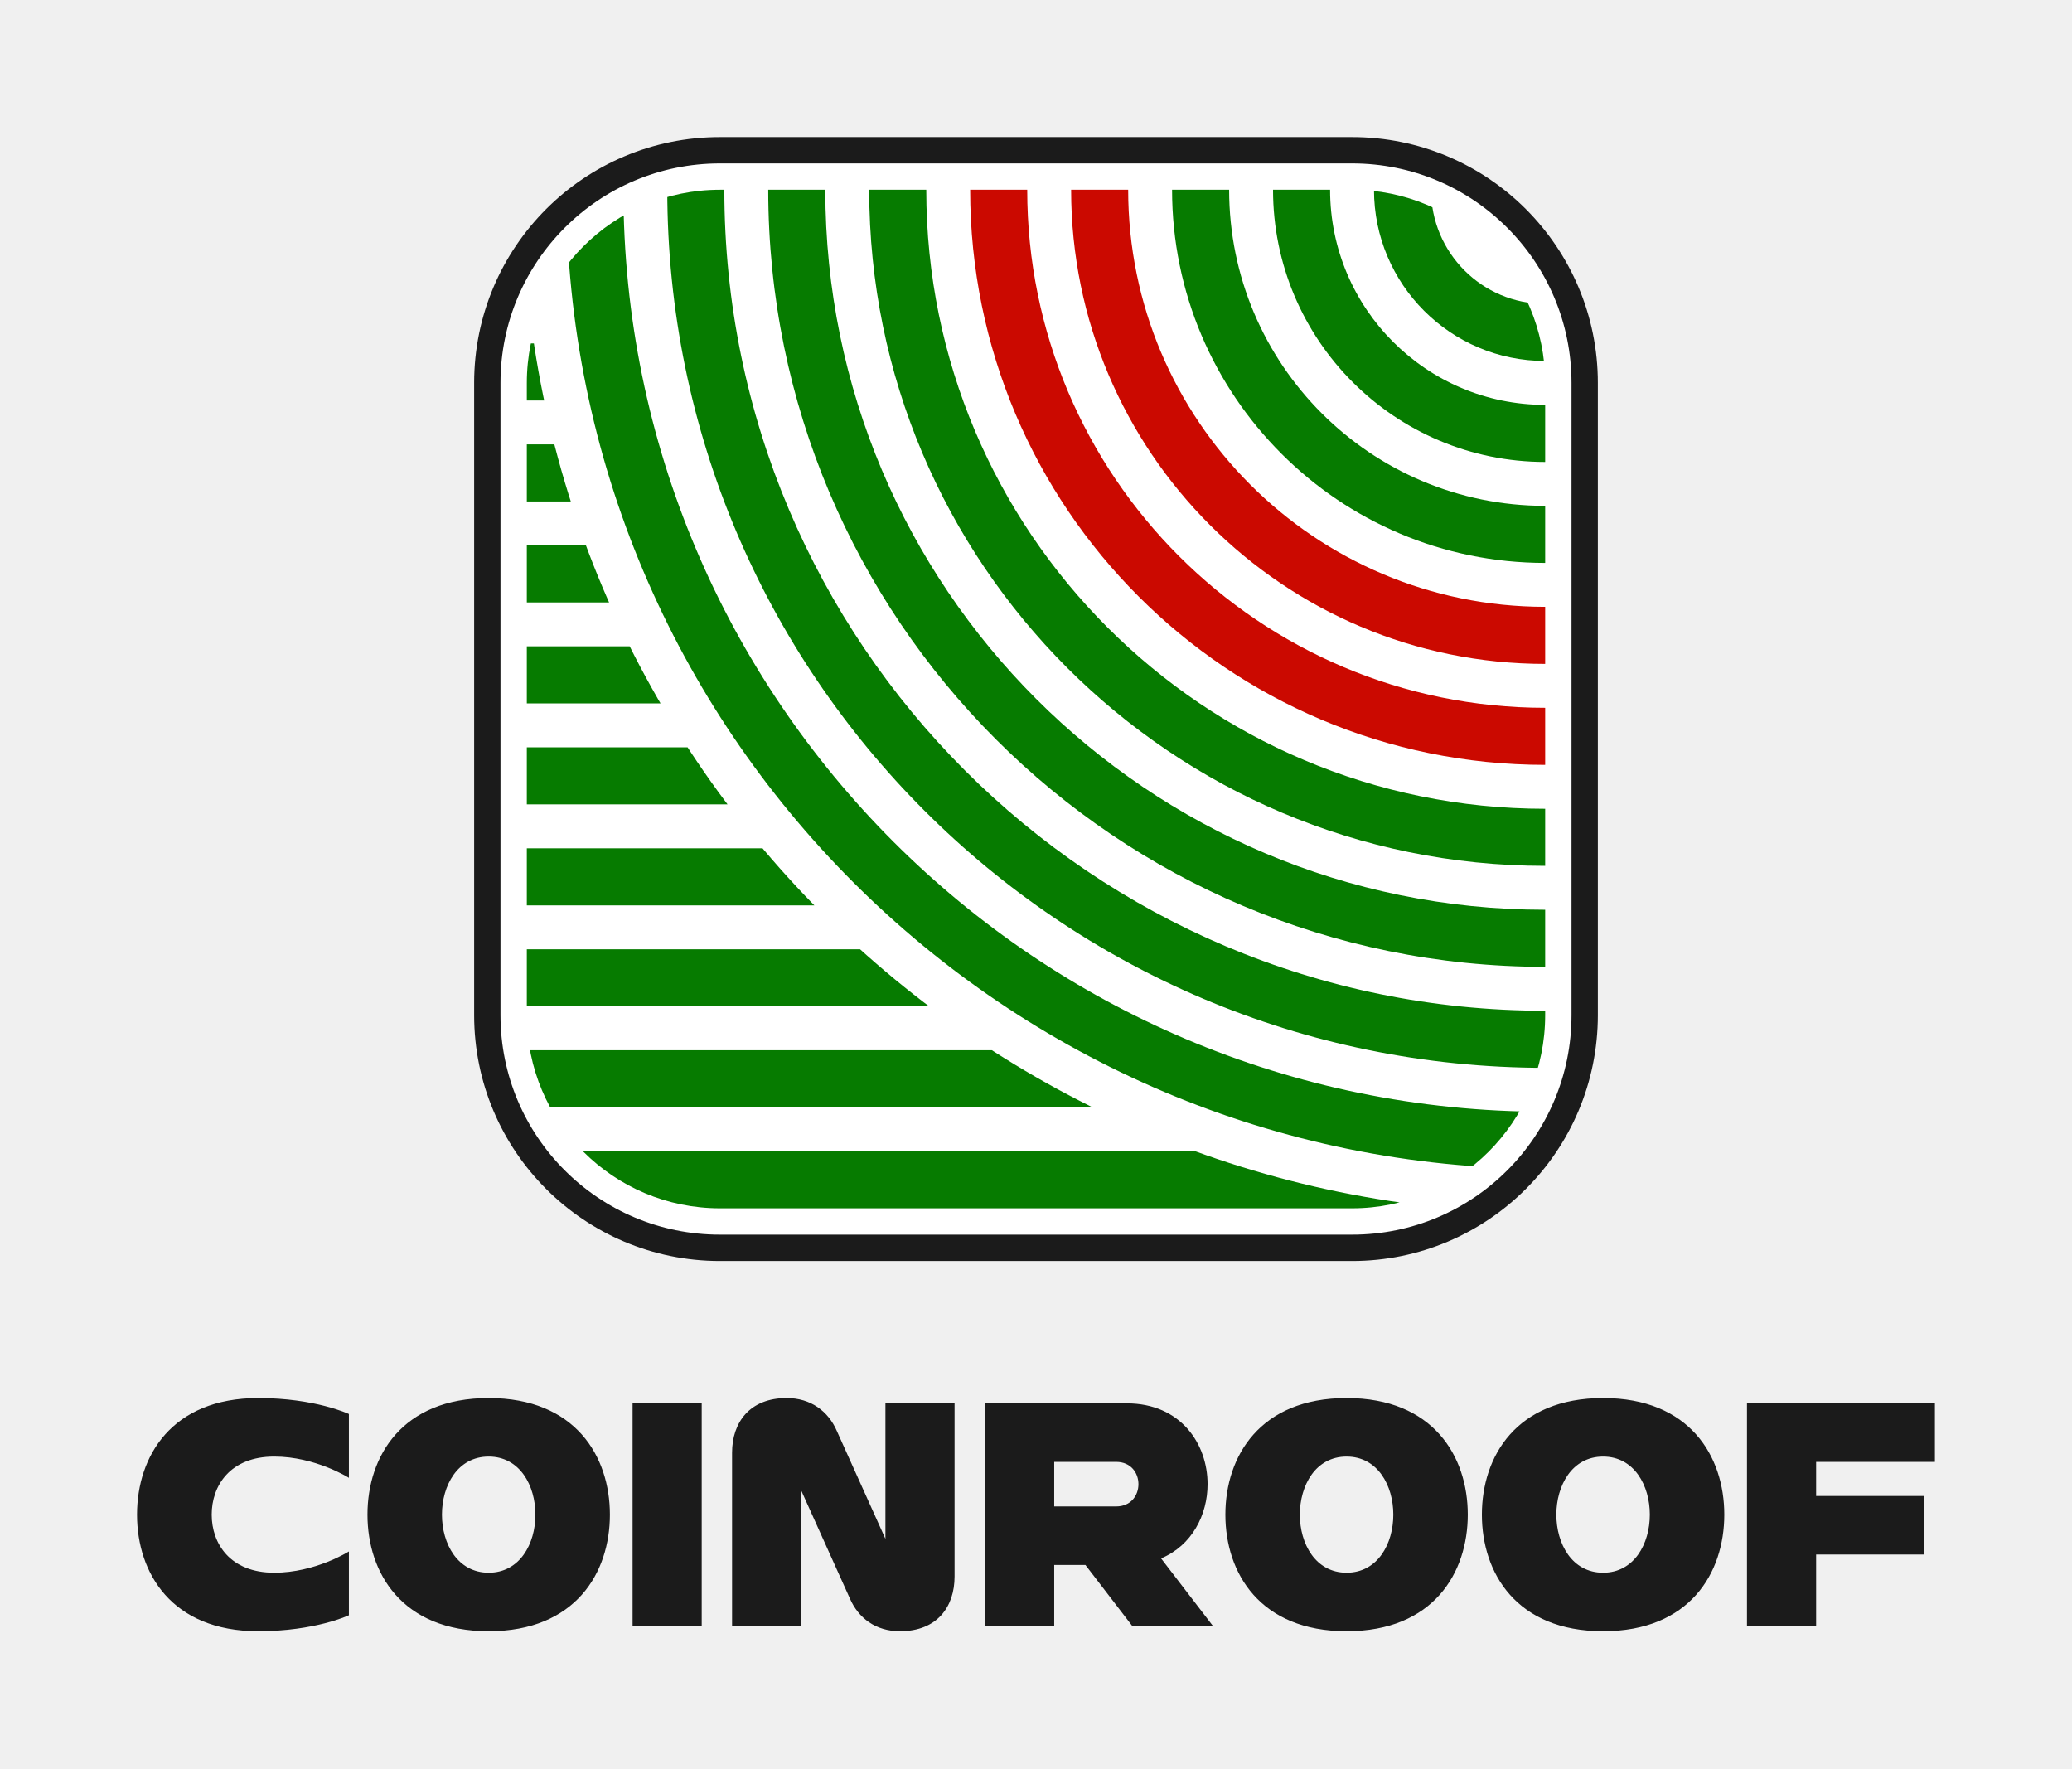
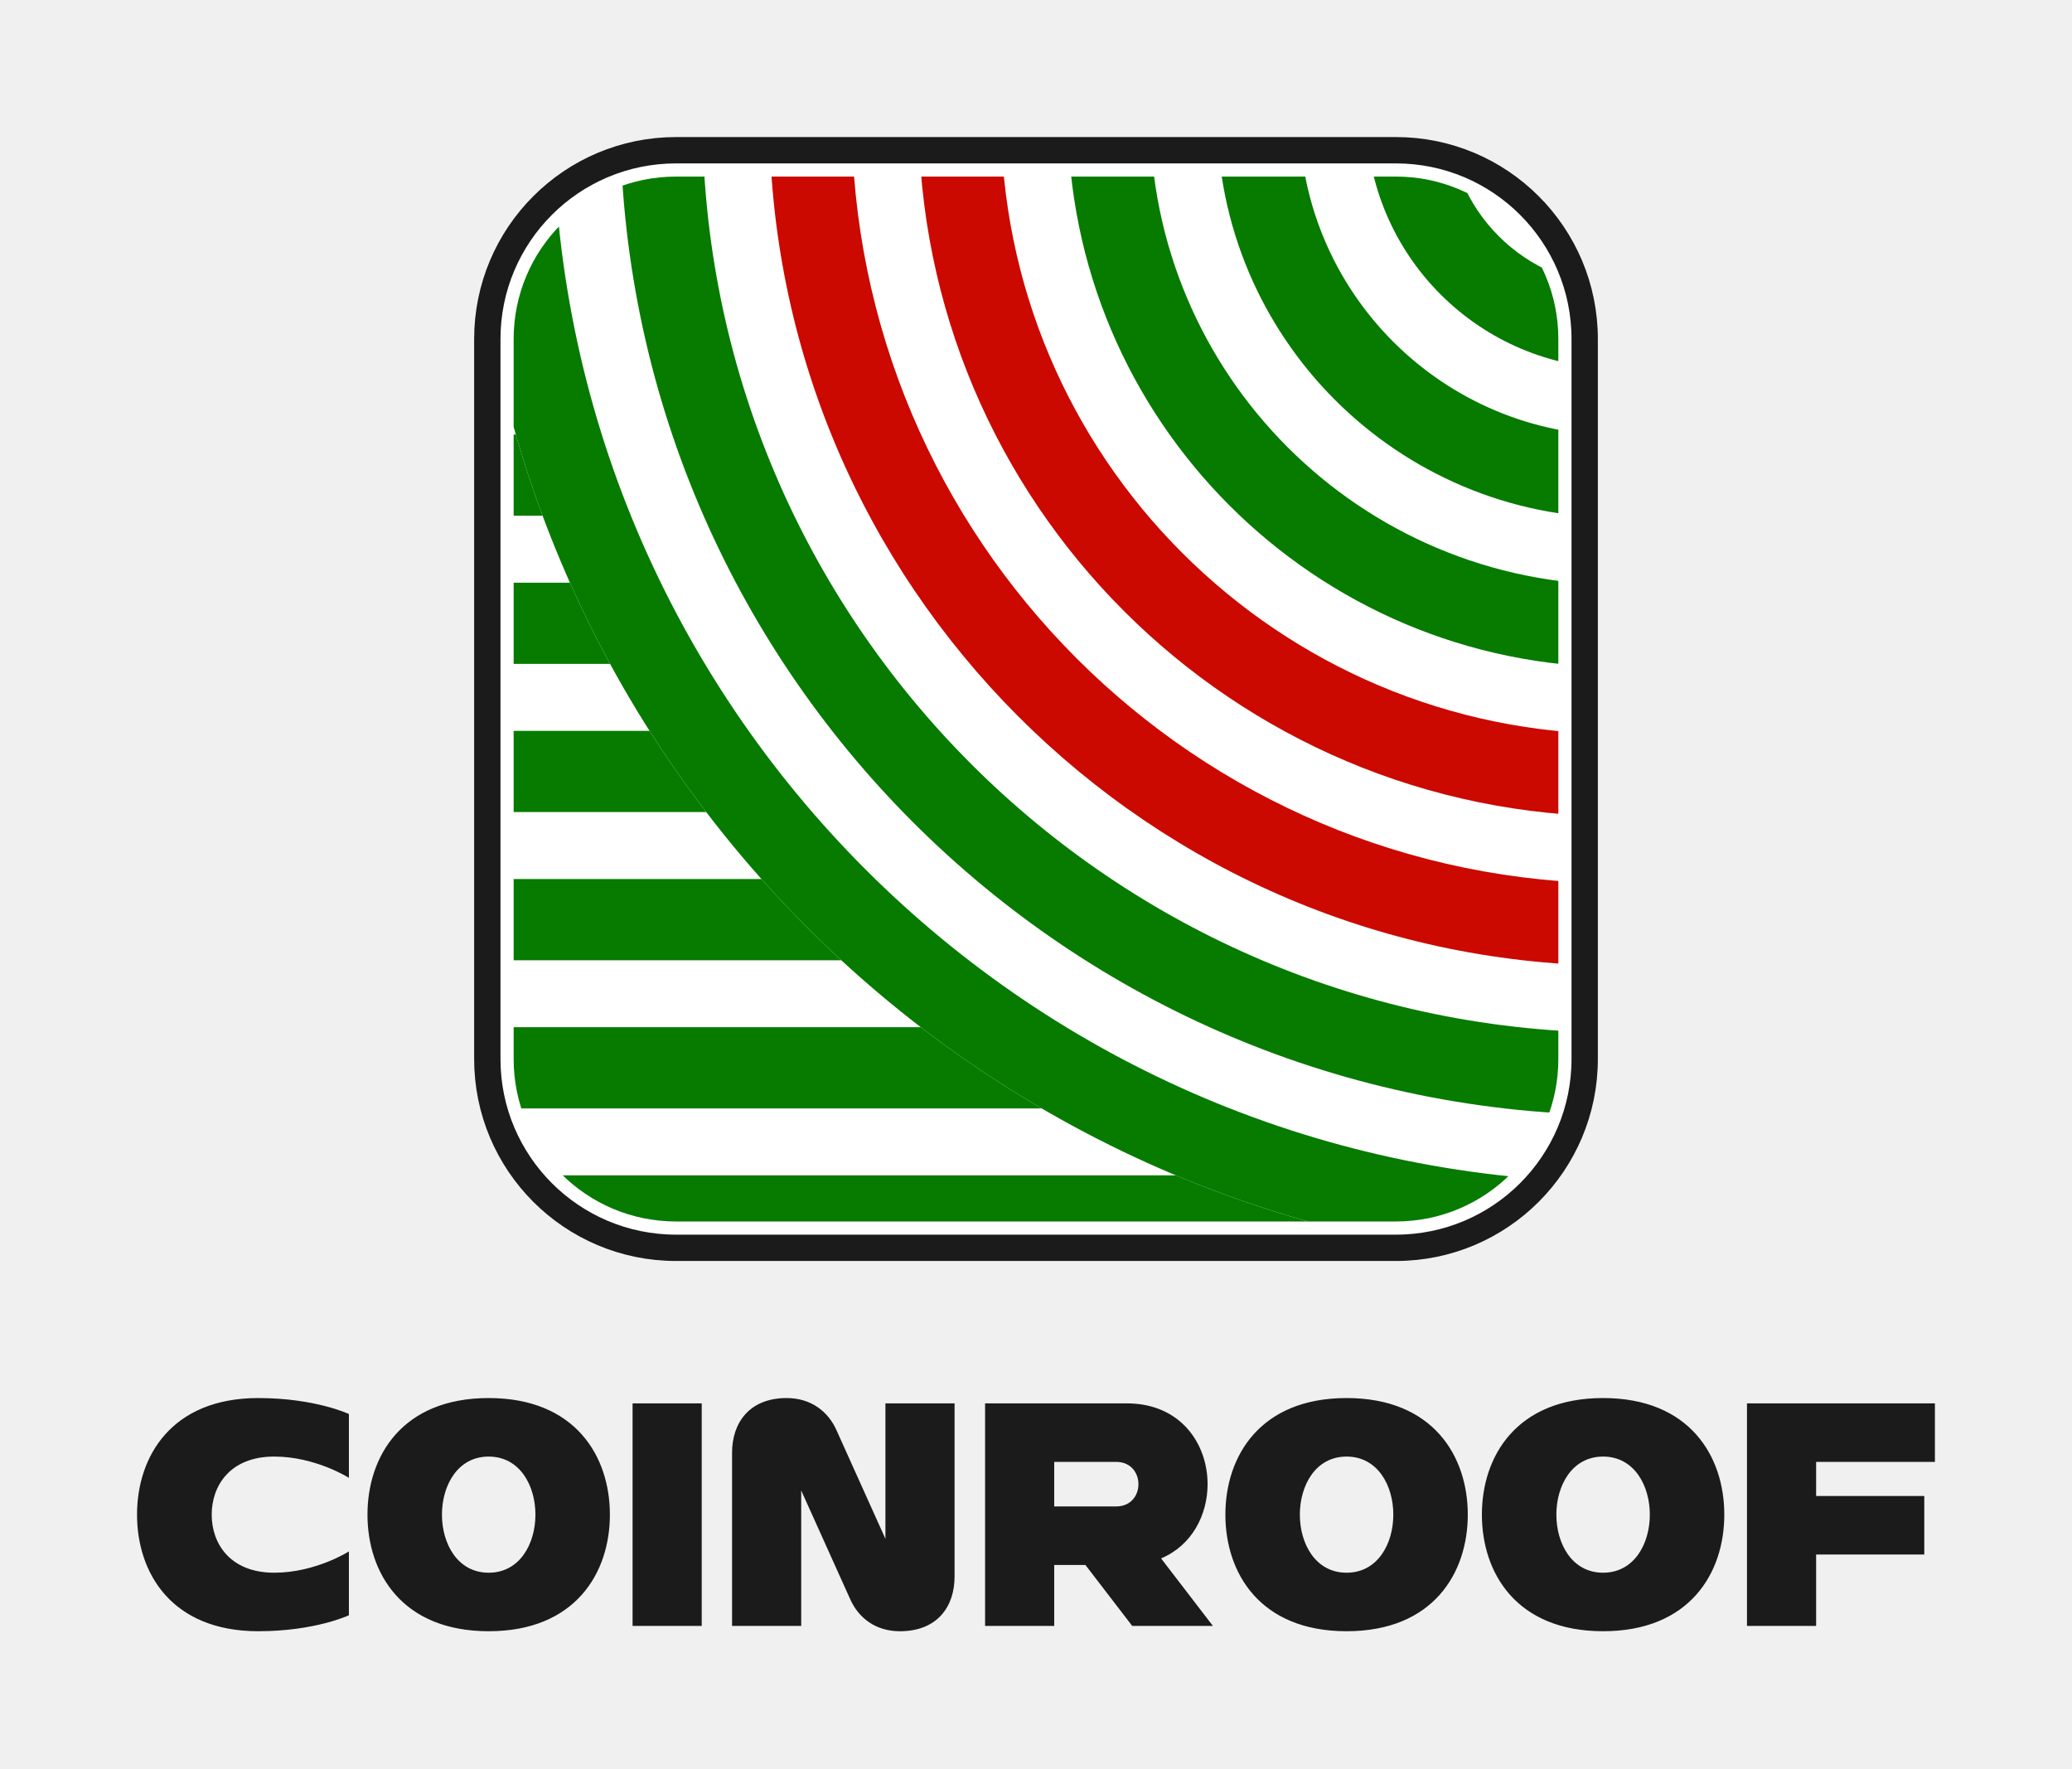
<svg xmlns="http://www.w3.org/2000/svg" viewBox="0 0 604.8 516.1" role="img" aria-label="Coinroof">
  <defs>
    <clipPath id="crInner">
-       <rect x="12" y="12" width="232" height="232" rx="44" />
+       <rect x="9" y="9" width="238" height="238" rx="37" />
    </clipPath>
    <clipPath id="crOuter">
-       <path clip-rule="evenodd" d="M0 0 H256 V256 H0 Z M11 12 a233 233 0 1 0 466 0 a233 233 0 1 0 -466 0 Z" />
+       <path clip-rule="evenodd" d="M-64 -64 H320 V320 H-64 Z M-0.75 -5 a261.75 261.75 0 1 0 523.5 0 a261.75 261.75 0 1 0 -523.5 0 Z" />
    </clipPath>
  </defs>
  <g transform="translate(138.4,40) scale(1.28125)">
-     <rect x="3" y="3" width="250" height="250" rx="53" fill="#FFFFFF" stroke="#1B1B1B" stroke-width="6" />
+     <rect x="3" y="3" width="250" height="250" rx="43" fill="#FFFFFF" stroke="#1B1B1B" stroke-width="6" />
    <g clip-path="url(#crInner)">
-       <path fill="#067B00" fill-rule="evenodd" d="M205 12 a39 39 0 1 0 78 0 a39 39 0 1 0 -78 0 Z M218 12 a26 26 0 1 0 52 0 a26 26 0 1 0 -52 0 Z" />
-       <path fill="#067B00" fill-rule="evenodd" d="M182 12 a62 62 0 1 0 124 0 a62 62 0 1 0 -124 0 Z M195 12 a49 49 0 1 0 98 0 a49 49 0 1 0 -98 0 Z" />
-       <path fill="#067B00" fill-rule="evenodd" d="M159 12 a85 85 0 1 0 170 0 a85 85 0 1 0 -170 0 Z M172 12 a72 72 0 1 0 144 0 a72 72 0 1 0 -144 0 Z" />
-       <path fill="#CB0900" fill-rule="evenodd" d="M136 12 a108 108 0 1 0 216 0 a108 108 0 1 0 -216 0 Z M149 12 a95 95 0 1 0 190 0 a95 95 0 1 0 -190 0 Z" />
-       <path fill="#CB0900" fill-rule="evenodd" d="M113 12 a131 131 0 1 0 262 0 a131 131 0 1 0 -262 0 Z M126 12 a118 118 0 1 0 236 0 a118 118 0 1 0 -236 0 Z" />
-       <path fill="#067B00" fill-rule="evenodd" d="M90 12 a154 154 0 1 0 308 0 a154 154 0 1 0 -308 0 Z M103 12 a141 141 0 1 0 282 0 a141 141 0 1 0 -282 0 Z" />
-       <path fill="#067B00" fill-rule="evenodd" d="M67 12 a177 177 0 1 0 354 0 a177 177 0 1 0 -354 0 Z M80 12 a164 164 0 1 0 328 0 a164 164 0 1 0 -328 0 Z" />
-       <path fill="#067B00" fill-rule="evenodd" d="M44 12 a200 200 0 1 0 400 0 a200 200 0 1 0 -400 0 Z M57 12 a187 187 0 1 0 374 0 a187 187 0 1 0 -374 0 Z" />
-       <path fill="#067B00" fill-rule="evenodd" d="M21 12 a223 223 0 1 0 446 0 a223 223 0 1 0 -446 0 Z M34 12 a210 210 0 1 0 420 0 a210 210 0 1 0 -420 0 Z" />
+       <path fill="#067B00" fill-rule="evenodd" d="M203.25 -5 a57.75 57.75 0 1 0 115.5 0 a57.75 57.75 0 1 0 -115.5 0 Z M222 -5 a39 39 0 1 0 78 0 a39 39 0 1 0 -78 0 Z" />
+       <path fill="#067B00" fill-rule="evenodd" d="M169.25 -5 a91.75 91.75 0 1 0 183.5 0 a91.75 91.75 0 1 0 -183.5 0 Z M188.0 -5 a73.0 73.0 0 1 0 146.0 0 a73.0 73.0 0 1 0 -146.0 0 Z" />
+       <path fill="#067B00" fill-rule="evenodd" d="M135.25 -5 a125.75 125.75 0 1 0 251.5 0 a125.75 125.75 0 1 0 -251.5 0 Z M154.0 -5 a107.0 107.0 0 1 0 214.0 0 a107.0 107.0 0 1 0 -214.0 0 Z" />
+       <path fill="#CB0900" fill-rule="evenodd" d="M101.25 -5 a159.75 159.75 0 1 0 319.5 0 a159.75 159.75 0 1 0 -319.5 0 Z M120.0 -5 a141.0 141.0 0 1 0 282.0 0 a141.0 141.0 0 1 0 -282.0 0 Z" />
+       <path fill="#CB0900" fill-rule="evenodd" d="M67.25 -5 a193.75 193.75 0 1 0 387.5 0 a193.75 193.75 0 1 0 -387.5 0 Z M86.0 -5 a175.0 175.0 0 1 0 350.0 0 a175.0 175.0 0 1 0 -350.0 0 Z" />
+       <path fill="#067B00" fill-rule="evenodd" d="M33.25 -5 a227.75 227.75 0 1 0 455.5 0 a227.75 227.75 0 1 0 -455.5 0 Z M52.0 -5 a209.0 209.0 0 1 0 418.0 0 a209.0 209.0 0 1 0 -418.0 0 Z" />
+       <path fill="#067B00" fill-rule="evenodd" d="M-0.75 -5 a261.75 261.75 0 1 0 523.5 0 a261.75 261.75 0 1 0 -523.5 0 Z M18.0 -5 a243.0 243.0 0 1 0 486.0 0 a243.0 243.0 0 1 0 -486.0 0 Z" />
      <g clip-path="url(#crOuter)">
-         <rect x="0" y="231" width="256" height="13" fill="#067B00" />
-         <rect x="0" y="208" width="256" height="13" fill="#067B00" />
-         <rect x="0" y="185" width="256" height="13" fill="#067B00" />
-         <rect x="0" y="162" width="256" height="13" fill="#067B00" />
-         <rect x="0" y="139" width="256" height="13" fill="#067B00" />
-         <rect x="0" y="116" width="256" height="13" fill="#067B00" />
-         <rect x="0" y="93" width="256" height="13" fill="#067B00" />
-         <rect x="0" y="70" width="256" height="13" fill="#067B00" />
-         <rect x="0" y="47" width="256" height="13" fill="#067B00" />
-         <rect x="0" y="24" width="256" height="13" fill="#067B00" />
+         <rect x="0" y="-33.50" width="256" height="18.5" fill="#067B00" />
+         <rect x="0" y="0.25" width="256" height="18.5" fill="#067B00" />
+         <rect x="0" y="34.00" width="256" height="18.5" fill="#067B00" />
+         <rect x="0" y="67.75" width="256" height="18.5" fill="#067B00" />
+         <rect x="0" y="101.50" width="256" height="18.5" fill="#067B00" />
+         <rect x="0" y="135.25" width="256" height="18.5" fill="#067B00" />
+         <rect x="0" y="169.00" width="256" height="18.5" fill="#067B00" />
+         <rect x="0" y="202.75" width="256" height="18.5" fill="#067B00" />
+         <rect x="0" y="236.50" width="256" height="18.5" fill="#067B00" />
      </g>
    </g>
  </g>
  <path fill="#1B1B1B" transform="translate(40.0,408) scale(0.09278) translate(-22.0,716.7314)" d="M22.0 -350.004C22.0 -166.632 130.678 16.723 403.317 16.723C582.456 16.723 688.54 -33.475 688.54 -33.475V-234.265C688.54 -234.265 583.61 -167.335 453.515 -167.335C315.069 -167.335 256.907 -258.678 256.907 -350.004C256.907 -441.347 315.069 -532.673 453.515 -532.673C583.61 -532.673 688.54 -465.743 688.54 -465.743V-666.533C688.54 -666.533 582.473 -716.73 403.317 -716.73C130.678 -716.73 22.0 -533.358 22.0 -350.004Z M1128.317 -716.73C855.678 -716.73 747.0 -533.358 747.0 -350.004C747.0 -166.649 855.678 16.723 1128.317 16.723C1400.957 16.723 1509.635 -166.649 1509.635 -350.004C1509.635 -533.358 1400.957 -716.73 1128.317 -716.73ZM1128.317 -167.318C1030.298 -167.318 981.288 -258.661 981.288 -349.987C981.288 -441.313 1030.298 -532.656 1128.317 -532.656C1226.337 -532.656 1275.347 -441.313 1275.347 -349.987C1275.347 -258.661 1226.337 -167.318 1128.317 -167.318Z M1798.522 0.007V-699.998H1581.0V0.007Z M2376.482 -273.955 2223.832 -612.672C2196.726 -675.804 2140.822 -716.731 2065.895 -716.731C1949.252 -716.731 1894.001 -639.778 1894.001 -544.838V0.007H2111.523V-426.02L2264.174 -87.32C2291.297 -24.188 2346.246 16.739 2422.111 16.739C2539.306 16.739 2594.004 -60.214 2594.004 -155.154V-699.999H2376.481Z M3390.005 -445.864C3390.005 -572.931 3305.288 -699.997 3135.871 -699.997H2690.0V0.008H2907.522V-191.714H3005.676L3152.872 0.008H3406.738L3243.73 -212.312C3341.164 -253.256 3390.005 -349.502 3390.005 -445.864ZM2907.523 -515.939H3102.407C3149.124 -515.939 3172.482 -480.901 3172.482 -445.863C3172.482 -410.825 3149.124 -375.787 3102.407 -375.787H2907.523Z M3827.317 -716.73C3554.678 -716.73 3446.0 -533.358 3446.0 -350.004C3446.0 -166.649 3554.678 16.723 3827.317 16.723C4099.957 16.723 4208.635 -166.649 4208.635 -350.004C4208.635 -533.358 4099.957 -716.73 3827.317 -716.73ZM3827.317 -167.318C3729.298 -167.318 3680.288 -258.661 3680.288 -349.987C3680.288 -441.313 3729.298 -532.656 3827.317 -532.656C3925.337 -532.656 3974.347 -441.313 3974.347 -349.987C3974.347 -258.661 3925.337 -167.318 3827.317 -167.318Z M4634.317 -716.73C4361.678 -716.73 4253.0 -533.358 4253.0 -350.004C4253.0 -166.649 4361.678 16.723 4634.317 16.723C4906.957 16.723 5015.635 -166.649 5015.635 -350.004C5015.635 -533.358 4906.957 -716.73 4634.317 -716.73ZM4634.317 -167.318C4536.298 -167.318 4487.288 -258.661 4487.288 -349.987C4487.288 -441.313 4536.298 -532.656 4634.317 -532.656C4732.337 -532.656 4781.347 -441.313 4781.347 -349.987C4781.347 -258.661 4732.337 -167.318 4634.317 -167.318Z M5087.0 -699.998V0.007H5304.522V-224.51H5644.778V-408.567H5304.522V-515.94H5678.243V-699.998Z" />
</svg>
